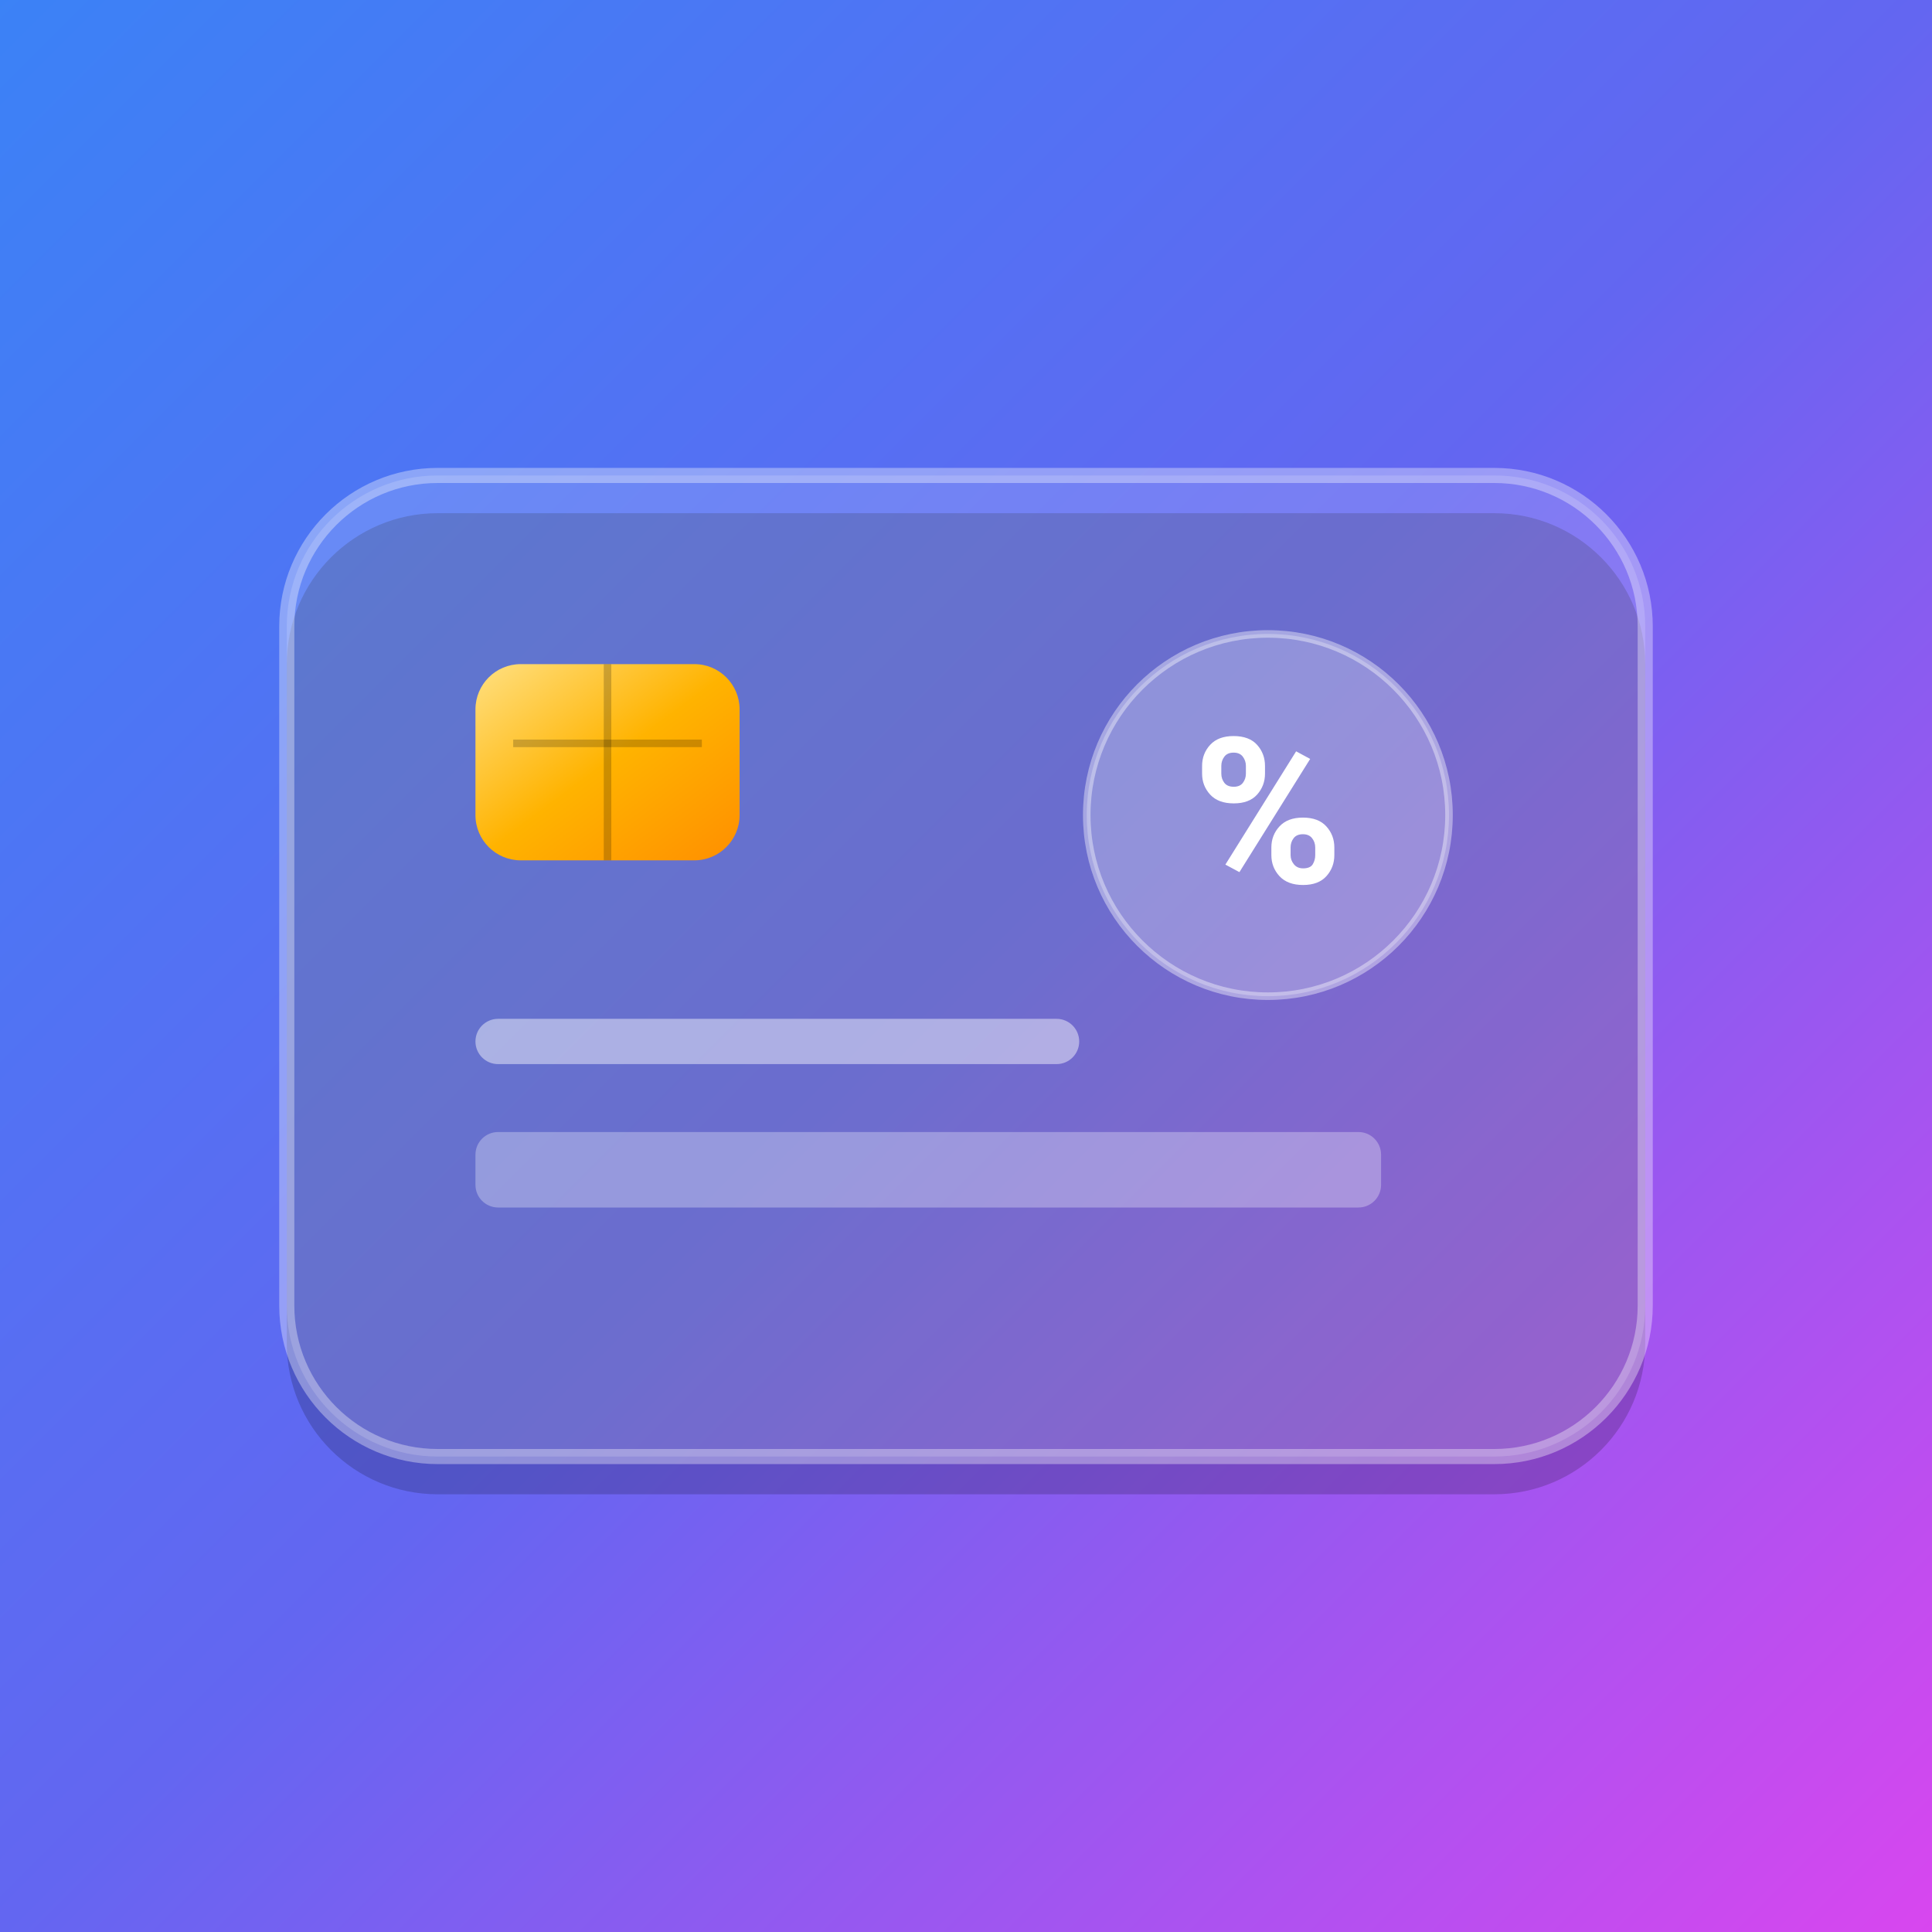
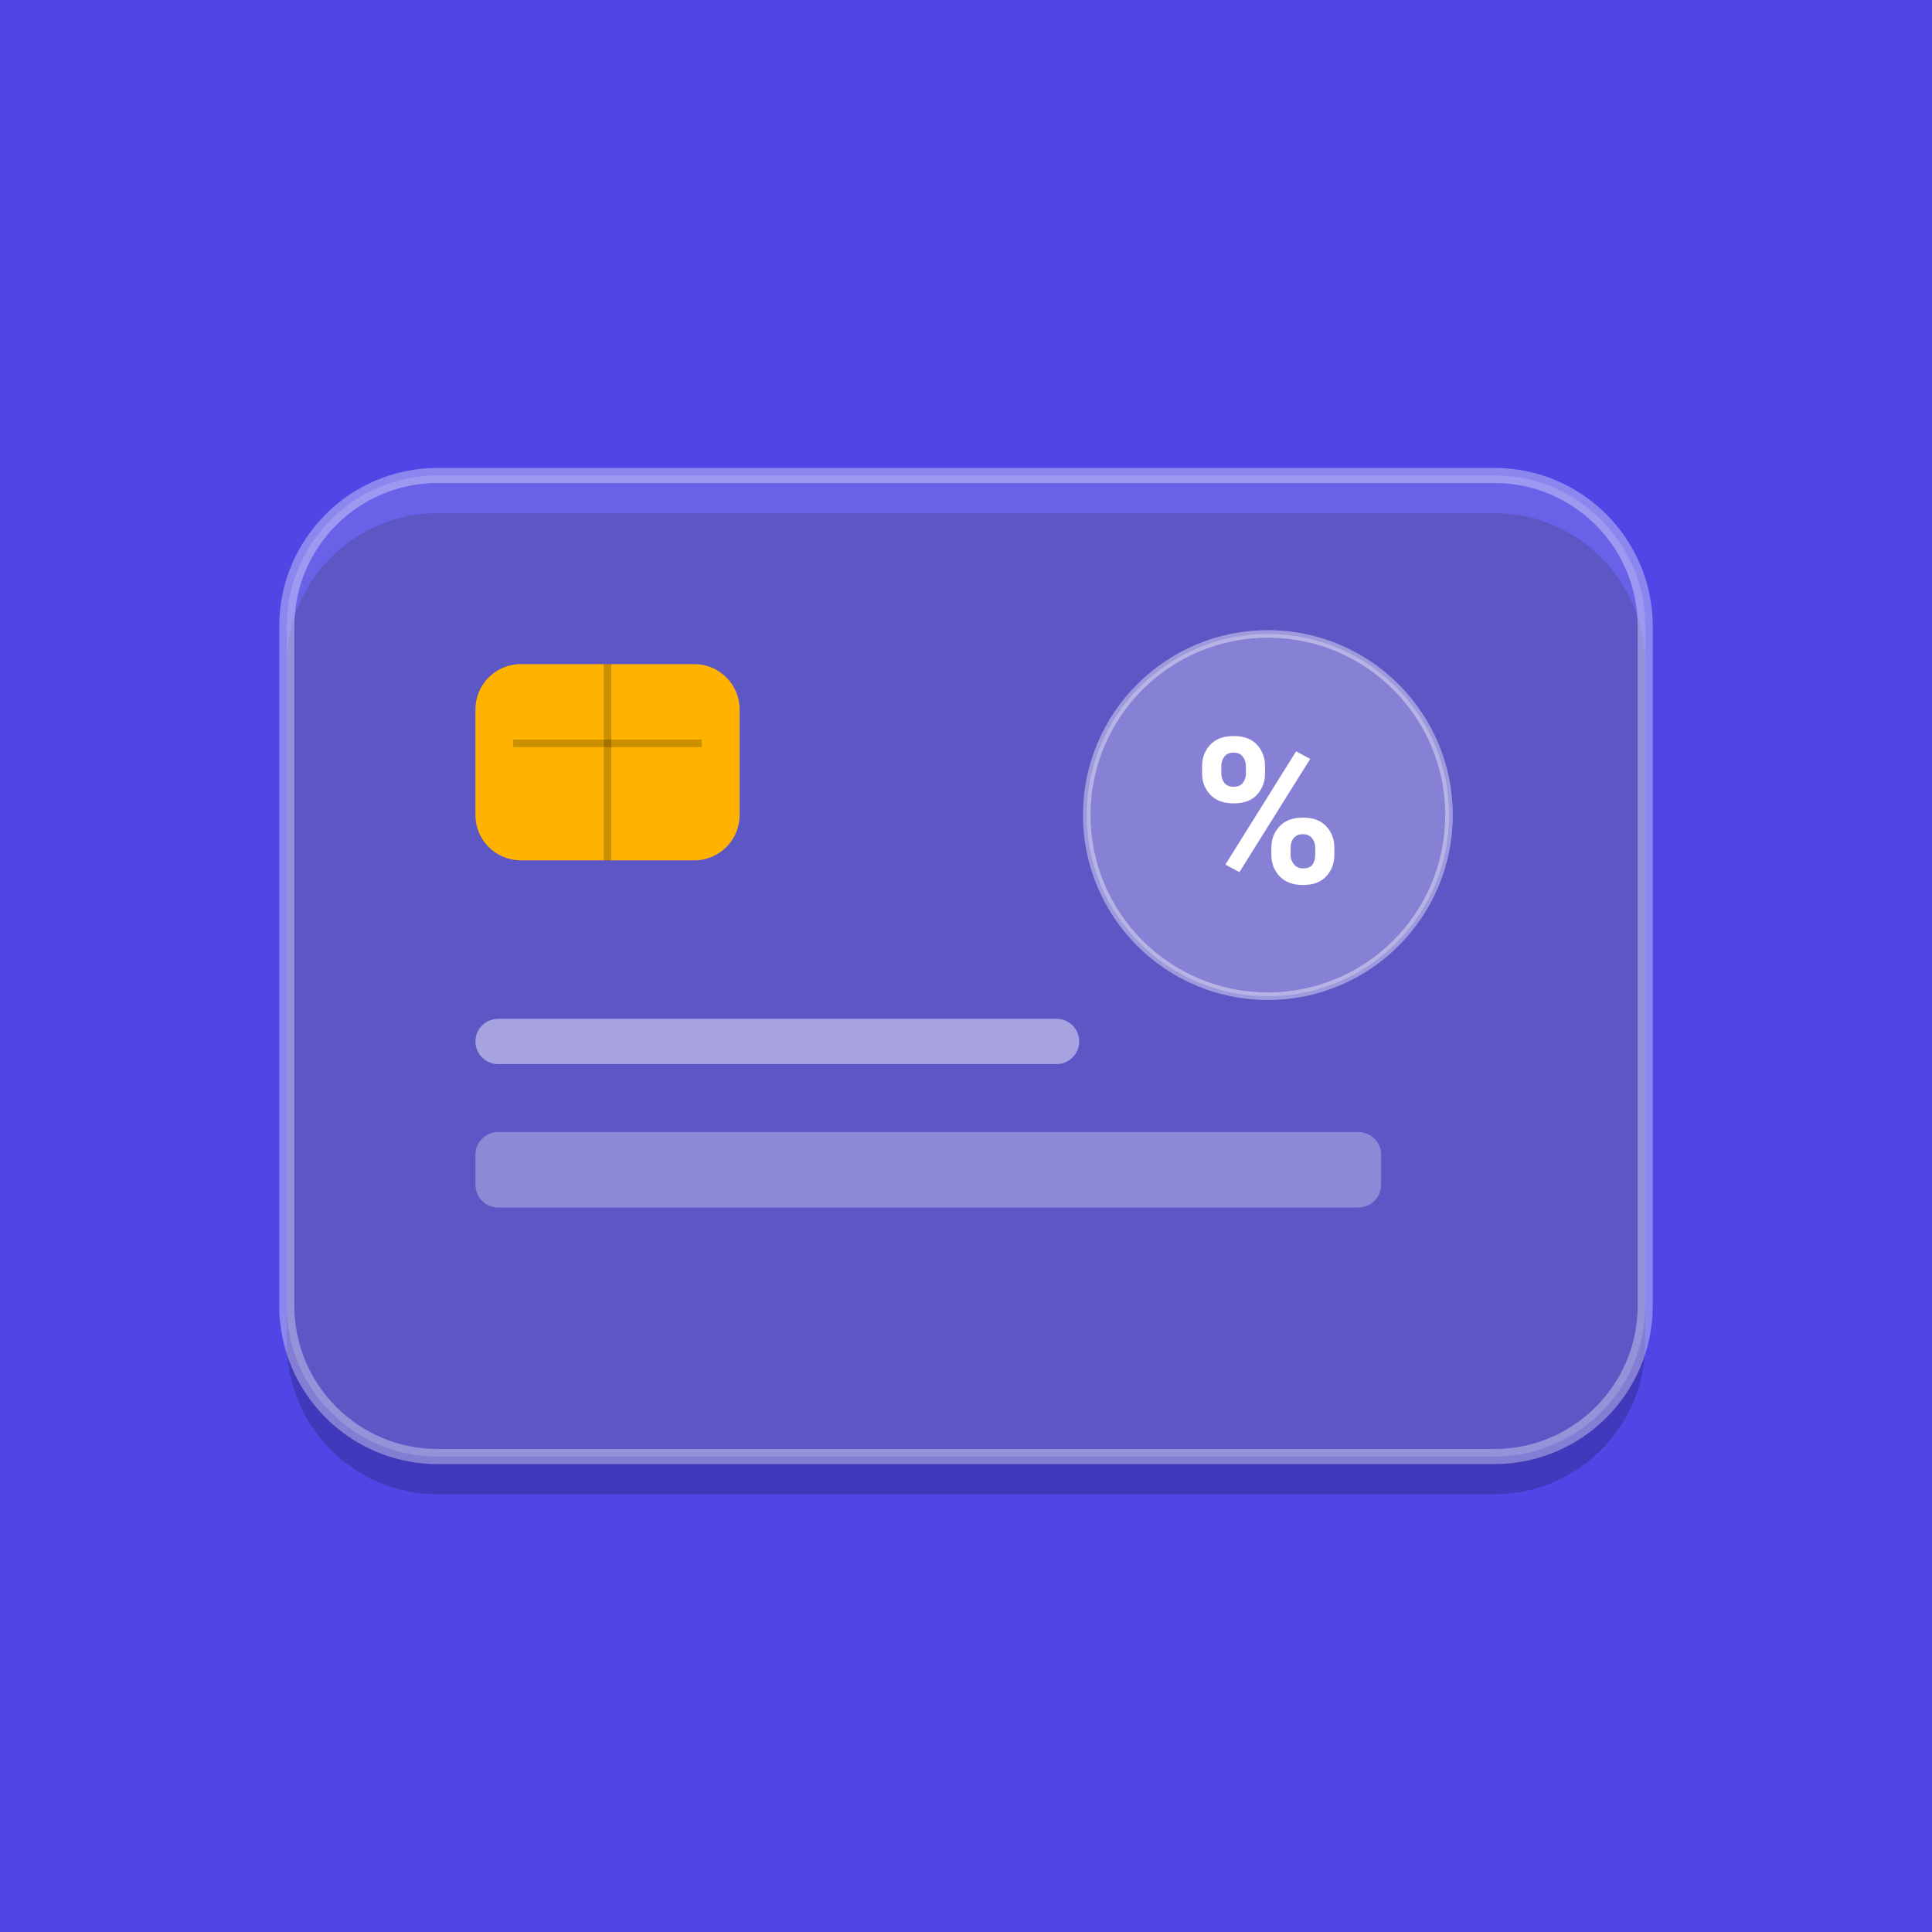
<svg xmlns="http://www.w3.org/2000/svg" viewBox="0 0 512 512" width="512" height="512">
-   <defs>
-     <linearGradient id="bg-grad" x1="0%" y1="0%" x2="100%" y2="100%">
-       <stop offset="0%" style="stop-color:#3b82f6;stop-opacity:1" />
-       <stop offset="50%" style="stop-color:#6366f1;stop-opacity:1" />
-       <stop offset="100%" style="stop-color:#d946ef;stop-opacity:1" />
-     </linearGradient>
-     <linearGradient id="gold-grad" x1="0%" y1="0%" x2="100%" y2="100%">
-       <stop offset="0%" style="stop-color:#ffe082;stop-opacity:1" />
-       <stop offset="50%" style="stop-color:#ffb300;stop-opacity:1" />
-       <stop offset="100%" style="stop-color:#ff8f00;stop-opacity:1" />
-     </linearGradient>
-   </defs>
-   <rect width="512" height="512" fill="url(#bg-grad)" />
+   <rect width="512" height="512" fill="#4f46e5" />
  <g>
    <rect x="76" y="136" width="360" height="260" rx="40" fill="#000000" fill-opacity="0.18" />
    <rect x="76" y="126" width="360" height="260" rx="40" fill="#ffffff" fill-opacity="0.15" stroke="#ffffff" stroke-opacity="0.35" stroke-width="4" />
-     <rect x="126" y="176" width="70" height="52" rx="12" fill="url(#gold-grad)" />
+     <rect x="126" y="176" width="70" height="52" rx="12" fill="#ffb300" />
    <rect x="136" y="196" width="50" height="2" fill="#000000" fill-opacity="0.2" />
    <rect x="160" y="176" width="2" height="52" fill="#000000" fill-opacity="0.2" />
    <rect x="126" y="270" width="160" height="12" rx="6" fill="#ffffff" fill-opacity="0.45" />
    <rect x="126" y="300" width="240" height="20" rx="6" fill="#ffffff" fill-opacity="0.3" />
    <circle cx="336" cy="216" r="48" fill="#ffffff" fill-opacity="0.25" stroke="#ffffff" stroke-opacity="0.4" stroke-width="2" />
    <text x="336" y="234" font-family="-apple-system, BlinkMacSystemFont, 'Outfit', 'Segoe UI', Roboto, sans-serif" font-size="54" font-weight="bold" fill="#ffffff" text-anchor="middle">%</text>
  </g>
</svg>
